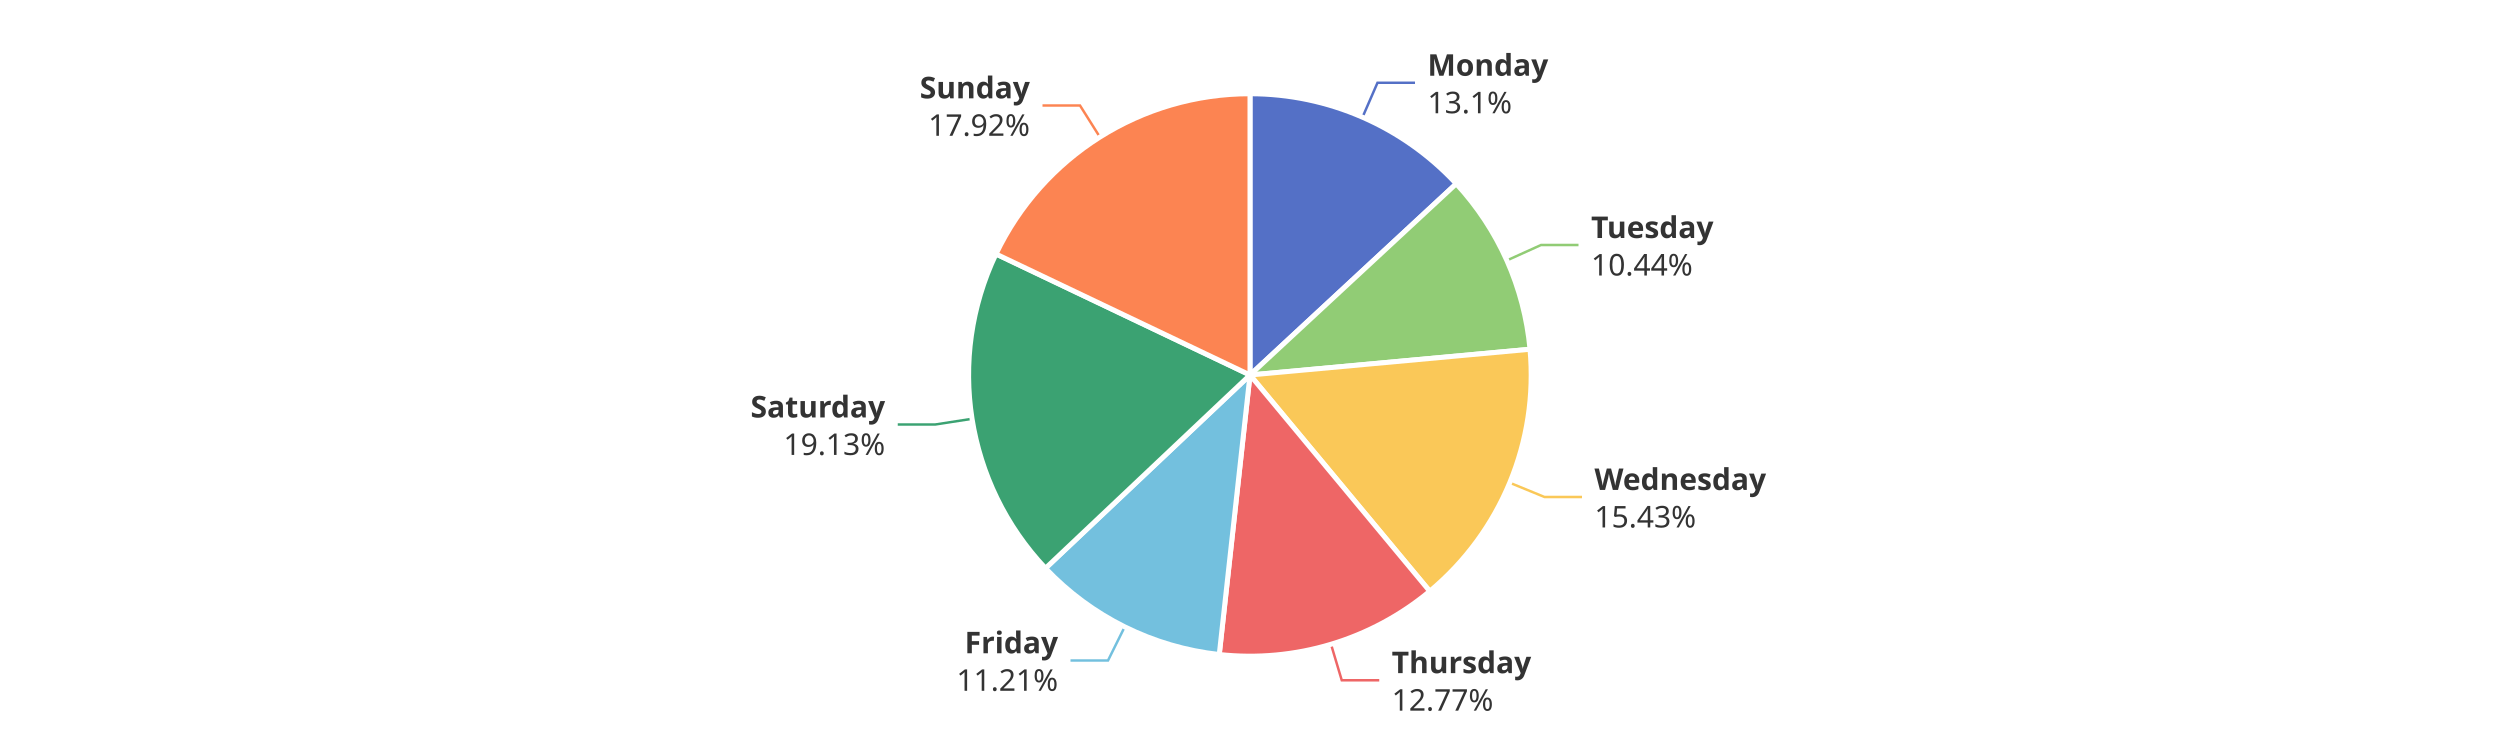
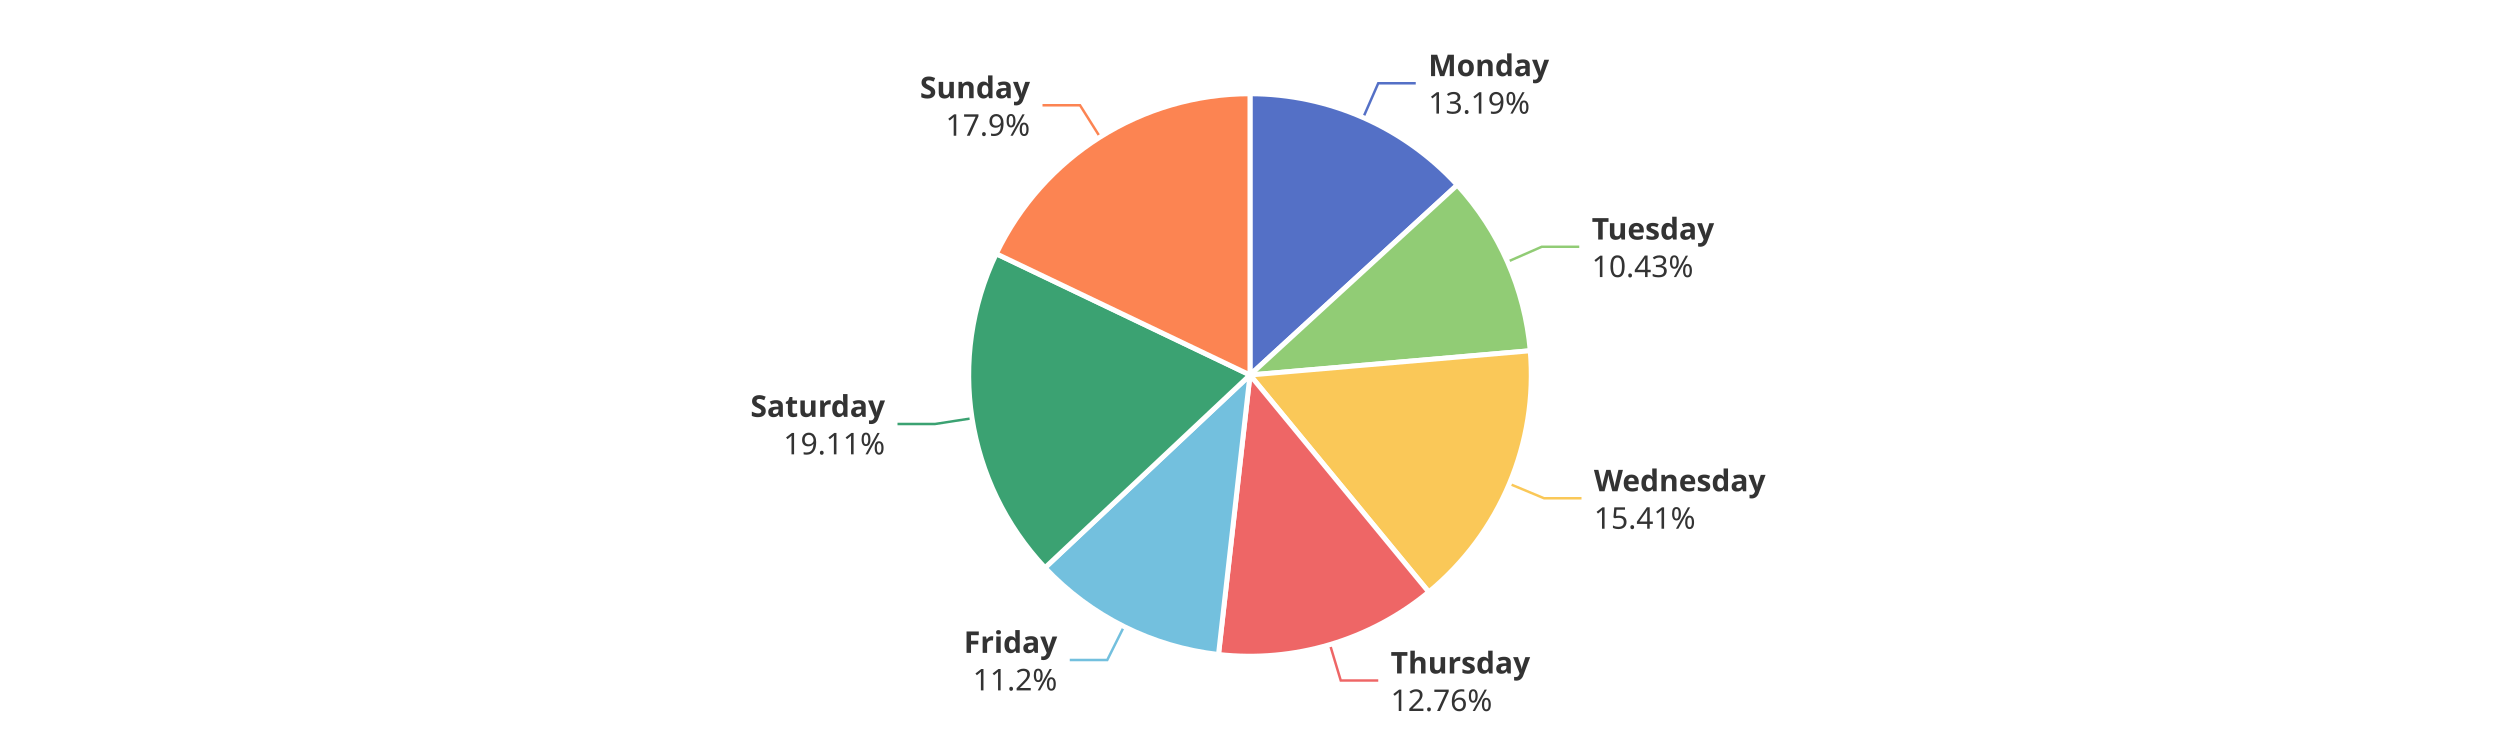
<svg xmlns="http://www.w3.org/2000/svg" width="1000" height="300" version="1.1" baseProfile="full" viewBox="0 0 1000 300">
  <rect width="1000" height="300" x="0" y="0" id="0" fill="#ffffff" />
-   <polyline points="545 46.9 551 33.1 566 33.1" fill="none" stroke="#5470c6" />
-   <polyline points="602.7 104.2 616.4 98 631.4 98" fill="none" stroke="#91cc75" />
-   <polyline points="603.9 193.1 617.8 198.8 632.8 198.8" fill="none" stroke="#fac858" />
-   <polyline points="532.4 257.7 536.7 272.1 551.7 272.1" fill="none" stroke="#ee6666" />
-   <polyline points="449.9 250.7 443.2 264.2 428.2 264.2" fill="none" stroke="#73c0de" />
-   <polyline points="388.9 167.5 374.1 169.8 359.1 169.8" fill="none" stroke="#3ba272" />
-   <polyline points="440 54.9 432 42.2 417 42.2" fill="none" stroke="#fc8452" />
-   <path d="M500 37.5A112.5 112.5 0 0 1 582.5 73.5L500 150Z" fill="#5470c6" stroke="#fff" stroke-width="2" stroke-linejoin="round" />
-   <path d="M582.5 73.5A112.5 112.5 0 0 1 612 139.7L500 150Z" fill="#91cc75" stroke="#fff" stroke-width="2" stroke-linejoin="round" />
-   <path d="M612 139.7A112.5 112.5 0 0 1 571.9 236.5L500 150Z" fill="#fac858" stroke="#fff" stroke-width="2" stroke-linejoin="round" />
-   <path d="M571.9 236.5A112.5 112.5 0 0 1 487.7 261.8L500 150Z" fill="#ee6666" stroke="#fff" stroke-width="2" stroke-linejoin="round" />
-   <path d="M487.7 261.8A112.5 112.5 0 0 1 418.2 227.3L500 150Z" fill="#73c0de" stroke="#fff" stroke-width="2" stroke-linejoin="round" />
-   <path d="M418.2 227.3A112.5 112.5 0 0 1 398.4 101.6L500 150Z" fill="#3ba272" stroke="#fff" stroke-width="2" stroke-linejoin="round" />
-   <path d="M398.4 101.6A112.5 112.5 0 0 1 500 37.5L500 150Z" fill="#fc8452" stroke="#fff" stroke-width="2" stroke-linejoin="round" />
-   <path d="M0 -15l42.8 0l0 30l-42.8 0Z" transform="translate(571.0037 33.1459)" fill="none" />
-   <text dominant-baseline="central" text-anchor="start" style="font-size:12px;font-family:sans-serif;font-weight:bold;" y="-7.5" transform="translate(571.0037 33.1459)" fill="#333" stroke="rgb(255,255,255)" stroke-width="2" paint-order="stroke" stroke-miterlimit="2">Monday</text>
-   <text dominant-baseline="central" text-anchor="start" style="font-size:12px;font-family:sans-serif;" y="7.5" transform="translate(571.0037 33.1459)" fill="#333" stroke="rgb(255,255,255)" stroke-width="2" paint-order="stroke" stroke-miterlimit="2">13.1%</text>
-   <path d="M0 -15l46.2 0l0 30l-46.2 0Z" transform="translate(636.4336 98.0435)" fill="none" />
-   <text dominant-baseline="central" text-anchor="start" style="font-size:12px;font-family:sans-serif;font-weight:bold;" y="-7.5" transform="translate(636.4336 98.0435)" fill="#333" stroke="rgb(255,255,255)" stroke-width="2" paint-order="stroke" stroke-miterlimit="2">Tuesday</text>
-   <text dominant-baseline="central" text-anchor="start" style="font-size:12px;font-family:sans-serif;" y="7.5" transform="translate(636.4336 98.0435)" fill="#333" stroke="rgb(255,255,255)" stroke-width="2" paint-order="stroke" stroke-miterlimit="2">10.44%</text>
-   <path d="M0 -15l63.6 0l0 30l-63.6 0Z" transform="translate(637.7793 198.8291)" fill="none" />
-   <text dominant-baseline="central" text-anchor="start" style="font-size:12px;font-family:sans-serif;font-weight:bold;" y="-7.5" transform="translate(637.7793 198.8291)" fill="#333" stroke="rgb(255,255,255)" stroke-width="2" paint-order="stroke" stroke-miterlimit="2">Wednesday</text>
-   <text dominant-baseline="central" text-anchor="start" style="font-size:12px;font-family:sans-serif;" y="7.5" transform="translate(637.7793 198.8291)" fill="#333" stroke="rgb(255,255,255)" stroke-width="2" paint-order="stroke" stroke-miterlimit="2">15.43%</text>
-   <path d="M0 -15l50.2 0l0 30l-50.2 0Z" transform="translate(556.6854 272.1083)" fill="none" />
-   <text dominant-baseline="central" text-anchor="start" style="font-size:12px;font-family:sans-serif;font-weight:bold;" y="-7.5" transform="translate(556.6854 272.1083)" fill="#333" stroke="rgb(255,255,255)" stroke-width="2" paint-order="stroke" stroke-miterlimit="2">Thursday</text>
-   <text dominant-baseline="central" text-anchor="start" style="font-size:12px;font-family:sans-serif;" y="7.5" transform="translate(556.6854 272.1083)" fill="#333" stroke="rgb(255,255,255)" stroke-width="2" paint-order="stroke" stroke-miterlimit="2">12.77%</text>
-   <path d="M-40.9 -15l40.9 0l0 30l-40.9 0Z" transform="translate(423.2253 264.1617)" fill="none" />
-   <text dominant-baseline="central" text-anchor="end" style="font-size:12px;font-family:sans-serif;font-weight:bold;" y="-7.5" transform="translate(423.2253 264.1617)" fill="#333" stroke="rgb(255,255,255)" stroke-width="2" paint-order="stroke" stroke-miterlimit="2">Friday</text>
-   <text dominant-baseline="central" text-anchor="end" style="font-size:12px;font-family:sans-serif;" y="7.5" transform="translate(423.2253 264.1617)" fill="#333" stroke="rgb(255,255,255)" stroke-width="2" paint-order="stroke" stroke-miterlimit="2">11.21%</text>
-   <path d="M-48.2 -15l48.2 0l0 30l-48.2 0Z" transform="translate(354.051 169.8267)" fill="none" />
-   <text dominant-baseline="central" text-anchor="end" style="font-size:12px;font-family:sans-serif;font-weight:bold;" y="-7.5" transform="translate(354.051 169.8267)" fill="#333" stroke="rgb(255,255,255)" stroke-width="2" paint-order="stroke" stroke-miterlimit="2">Saturday</text>
-   <text dominant-baseline="central" text-anchor="end" style="font-size:12px;font-family:sans-serif;" y="7.5" transform="translate(354.051 169.8267)" fill="#333" stroke="rgb(255,255,255)" stroke-width="2" paint-order="stroke" stroke-miterlimit="2">19.13%</text>
-   <path d="M-40.9 -15l40.9 0l0 30l-40.9 0Z" transform="translate(411.9529 42.1768)" fill="none" />
-   <text dominant-baseline="central" text-anchor="end" style="font-size:12px;font-family:sans-serif;font-weight:bold;" y="-7.5" transform="translate(411.9529 42.1768)" fill="#333" stroke="rgb(255,255,255)" stroke-width="2" paint-order="stroke" stroke-miterlimit="2">Sunday</text>
-   <text dominant-baseline="central" text-anchor="end" style="font-size:12px;font-family:sans-serif;" y="7.5" transform="translate(411.9529 42.1768)" fill="#333" stroke="rgb(255,255,255)" stroke-width="2" paint-order="stroke" stroke-miterlimit="2">17.92%</text>
+   <polyline points="545.3 47 551.3 33.3 566.3 33.3" fill="none" stroke="#5470c6" />
+   <polyline points="603 104.7 616.7 98.7 631.7 98.7" fill="none" stroke="#91cc75" />
+   <polyline points="603.7 193.5 617.6 199.3 632.6 199.3" fill="none" stroke="#fac858" />
+   <polyline points="532 257.9 536.3 272.2 551.3 272.2" fill="none" stroke="#ee6666" />
+   <polyline points="449.6 250.6 442.9 264 427.9 264" fill="none" stroke="#73c0de" />
+   <polyline points="388.8 167.3 374 169.6 359 169.6" fill="none" stroke="#3ba272" />
+   <polyline points="440 54.8 432 42.1 417 42.1" fill="none" stroke="#fc8452" />
+   <path d="M500 37.5A112.5 112.5 0 0 1 582.9 74L500 150Z" fill="#5470c6" stroke="#fff" stroke-width="2" stroke-linejoin="round" />
+   <path d="M582.9 74A112.5 112.5 0 0 1 612.1 140.3L500 150Z" fill="#91cc75" stroke="#fff" stroke-width="2" stroke-linejoin="round" />
+   <path d="M612.1 140.3A112.5 112.5 0 0 1 571.5 236.8L500 150Z" fill="#fac858" stroke="#fff" stroke-width="2" stroke-linejoin="round" />
+   <path d="M571.5 236.8A112.5 112.5 0 0 1 487.4 261.8L500 150Z" fill="#ee6666" stroke="#fff" stroke-width="2" stroke-linejoin="round" />
+   <path d="M487.4 261.8A112.5 112.5 0 0 1 418 227.1L500 150Z" fill="#73c0de" stroke="#fff" stroke-width="2" stroke-linejoin="round" />
+   <path d="M418 227.1A112.5 112.5 0 0 1 398.5 101.5L500 150Z" fill="#3ba272" stroke="#fff" stroke-width="2" stroke-linejoin="round" />
+   <path d="M398.5 101.5A112.5 112.5 0 0 1 500 37.5L500 150Z" fill="#fc8452" stroke="#fff" stroke-width="2" stroke-linejoin="round" />
+   <path d="M0 -15l42.8 0l0 30l-42.8 0Z" transform="translate(571.3339 33.2906)" fill="none" />
+   <text dominant-baseline="central" text-anchor="start" style="font-size:12px;font-family:sans-serif;font-weight:bold;" y="-7.5" transform="translate(571.3339 33.2906)" fill="#333" stroke="rgb(255,255,255)" stroke-width="2" paint-order="stroke" stroke-miterlimit="2">Monday</text>
+   <text dominant-baseline="central" text-anchor="start" style="font-size:12px;font-family:sans-serif;" y="7.5" transform="translate(571.3339 33.2906)" fill="#333" stroke="rgb(255,255,255)" stroke-width="2" paint-order="stroke" stroke-miterlimit="2">13.19%</text>
+   <path d="M0 -15l46.2 0l0 30l-46.2 0Z" transform="translate(636.7094 98.6661)" fill="none" />
+   <text dominant-baseline="central" text-anchor="start" style="font-size:12px;font-family:sans-serif;font-weight:bold;" y="-7.5" transform="translate(636.7094 98.6661)" fill="#333" stroke="rgb(255,255,255)" stroke-width="2" paint-order="stroke" stroke-miterlimit="2">Tuesday</text>
+   <text dominant-baseline="central" text-anchor="start" style="font-size:12px;font-family:sans-serif;" y="7.5" transform="translate(636.7094 98.6661)" fill="#333" stroke="rgb(255,255,255)" stroke-width="2" paint-order="stroke" stroke-miterlimit="2">10.43%</text>
+   <path d="M0 -15l63.6 0l0 30l-63.6 0Z" transform="translate(637.5634 199.3467)" fill="none" />
+   <text dominant-baseline="central" text-anchor="start" style="font-size:12px;font-family:sans-serif;font-weight:bold;" y="-7.5" transform="translate(637.5634 199.3467)" fill="#333" stroke="rgb(255,255,255)" stroke-width="2" paint-order="stroke" stroke-miterlimit="2">Wednesday</text>
+   <text dominant-baseline="central" text-anchor="start" style="font-size:12px;font-family:sans-serif;" y="7.5" transform="translate(637.5634 199.3467)" fill="#333" stroke="rgb(255,255,255)" stroke-width="2" paint-order="stroke" stroke-miterlimit="2">15.41%</text>
+   <path d="M0 -15l50.2 0l0 30l-50.2 0Z" transform="translate(556.2632 272.2343)" fill="none" />
+   <text dominant-baseline="central" text-anchor="start" style="font-size:12px;font-family:sans-serif;font-weight:bold;" y="-7.5" transform="translate(556.2632 272.2343)" fill="#333" stroke="rgb(255,255,255)" stroke-width="2" paint-order="stroke" stroke-miterlimit="2">Thursday</text>
+   <text dominant-baseline="central" text-anchor="start" style="font-size:12px;font-family:sans-serif;" y="7.5" transform="translate(556.2632 272.2343)" fill="#333" stroke="rgb(255,255,255)" stroke-width="2" paint-order="stroke" stroke-miterlimit="2">12.76%</text>
+   <path d="M-34.2 -15l34.2 0l0 30l-34.2 0Z" transform="translate(422.9028 264.0007)" fill="none" />
+   <text dominant-baseline="central" text-anchor="end" style="font-size:12px;font-family:sans-serif;font-weight:bold;" y="-7.5" transform="translate(422.9028 264.0007)" fill="#333" stroke="rgb(255,255,255)" stroke-width="2" paint-order="stroke" stroke-miterlimit="2">Friday</text>
+   <text dominant-baseline="central" text-anchor="end" style="font-size:12px;font-family:sans-serif;" y="7.5" transform="translate(422.9028 264.0007)" fill="#333" stroke="rgb(255,255,255)" stroke-width="2" paint-order="stroke" stroke-miterlimit="2">11.2%</text>
+   <path d="M-48.2 -15l48.2 0l0 30l-48.2 0Z" transform="translate(354.0138 169.5893)" fill="none" />
+   <text dominant-baseline="central" text-anchor="end" style="font-size:12px;font-family:sans-serif;font-weight:bold;" y="-7.5" transform="translate(354.0138 169.5893)" fill="#333" stroke="rgb(255,255,255)" stroke-width="2" paint-order="stroke" stroke-miterlimit="2">Saturday</text>
+   <text dominant-baseline="central" text-anchor="end" style="font-size:12px;font-family:sans-serif;" y="7.5" transform="translate(354.0138 169.5893)" fill="#333" stroke="rgb(255,255,255)" stroke-width="2" paint-order="stroke" stroke-miterlimit="2">19.11%</text>
+   <path d="M-40.9 -15l40.9 0l0 30l-40.9 0Z" transform="translate(412.0206 42.1341)" fill="none" />
+   <text dominant-baseline="central" text-anchor="end" style="font-size:12px;font-family:sans-serif;font-weight:bold;" y="-7.5" transform="translate(412.0206 42.1341)" fill="#333" stroke="rgb(255,255,255)" stroke-width="2" paint-order="stroke" stroke-miterlimit="2">Sunday</text>
+   <text dominant-baseline="central" text-anchor="end" style="font-size:12px;font-family:sans-serif;" y="7.5" transform="translate(412.0206 42.1341)" fill="#333" stroke="rgb(255,255,255)" stroke-width="2" paint-order="stroke" stroke-miterlimit="2">17.9%</text>
</svg>
